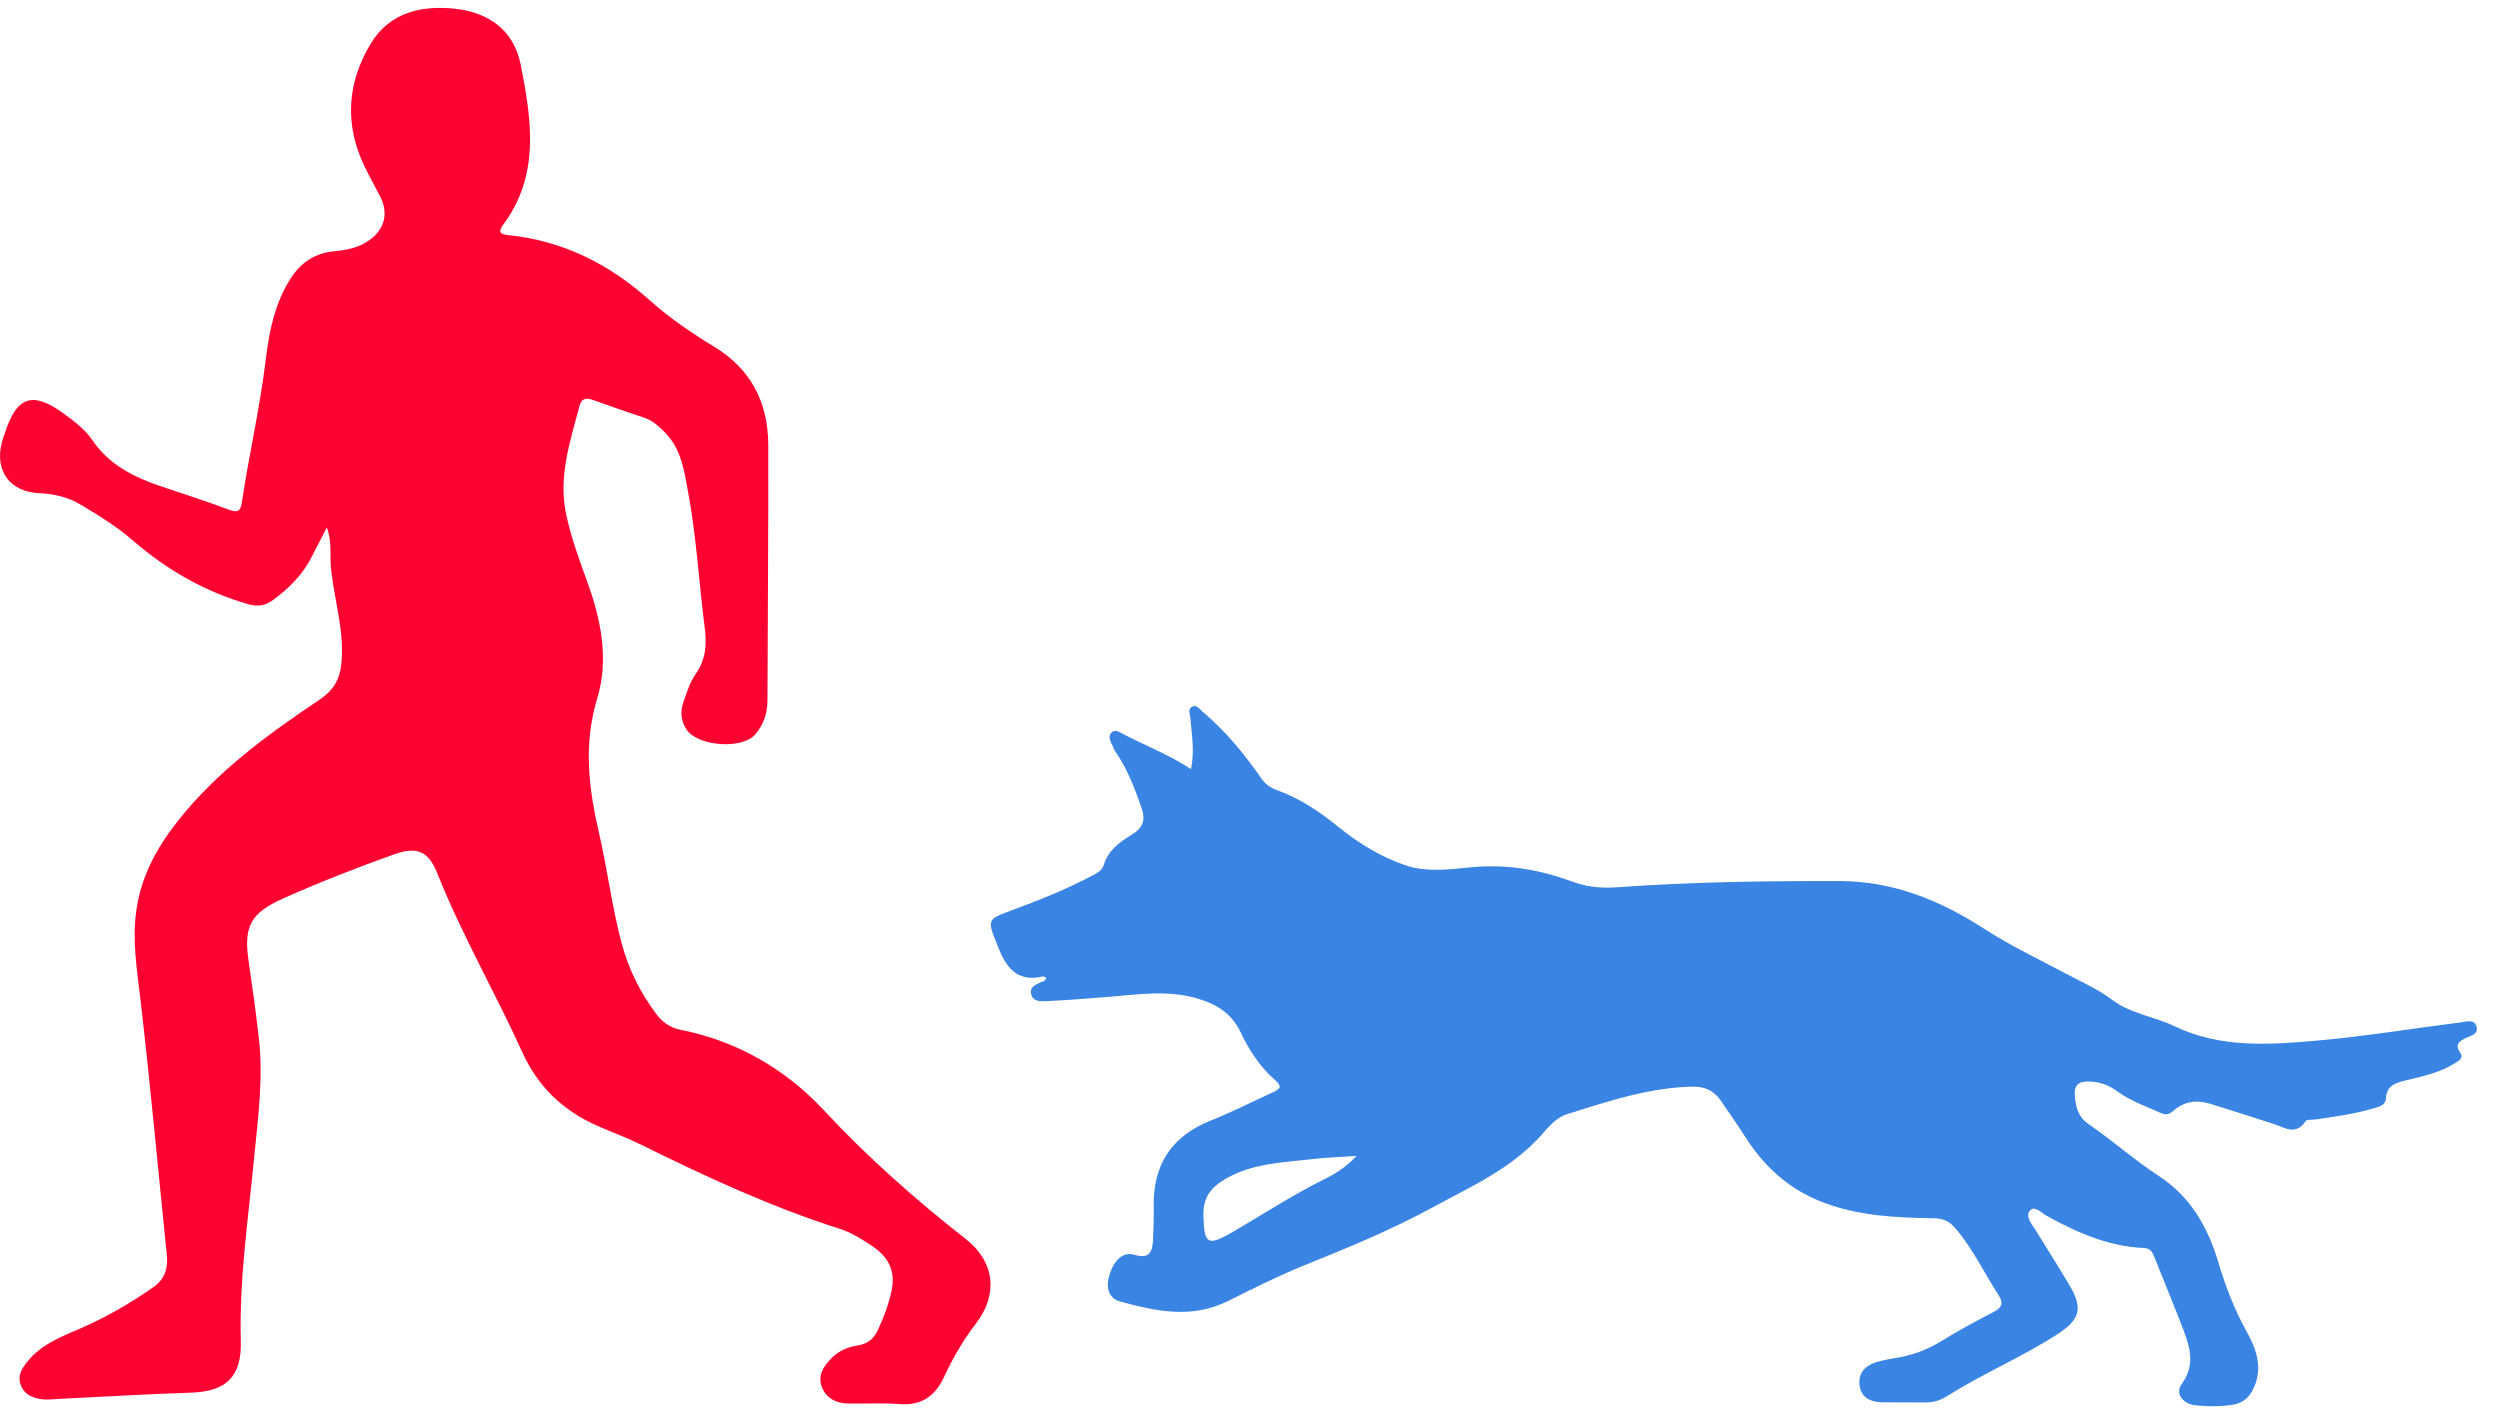
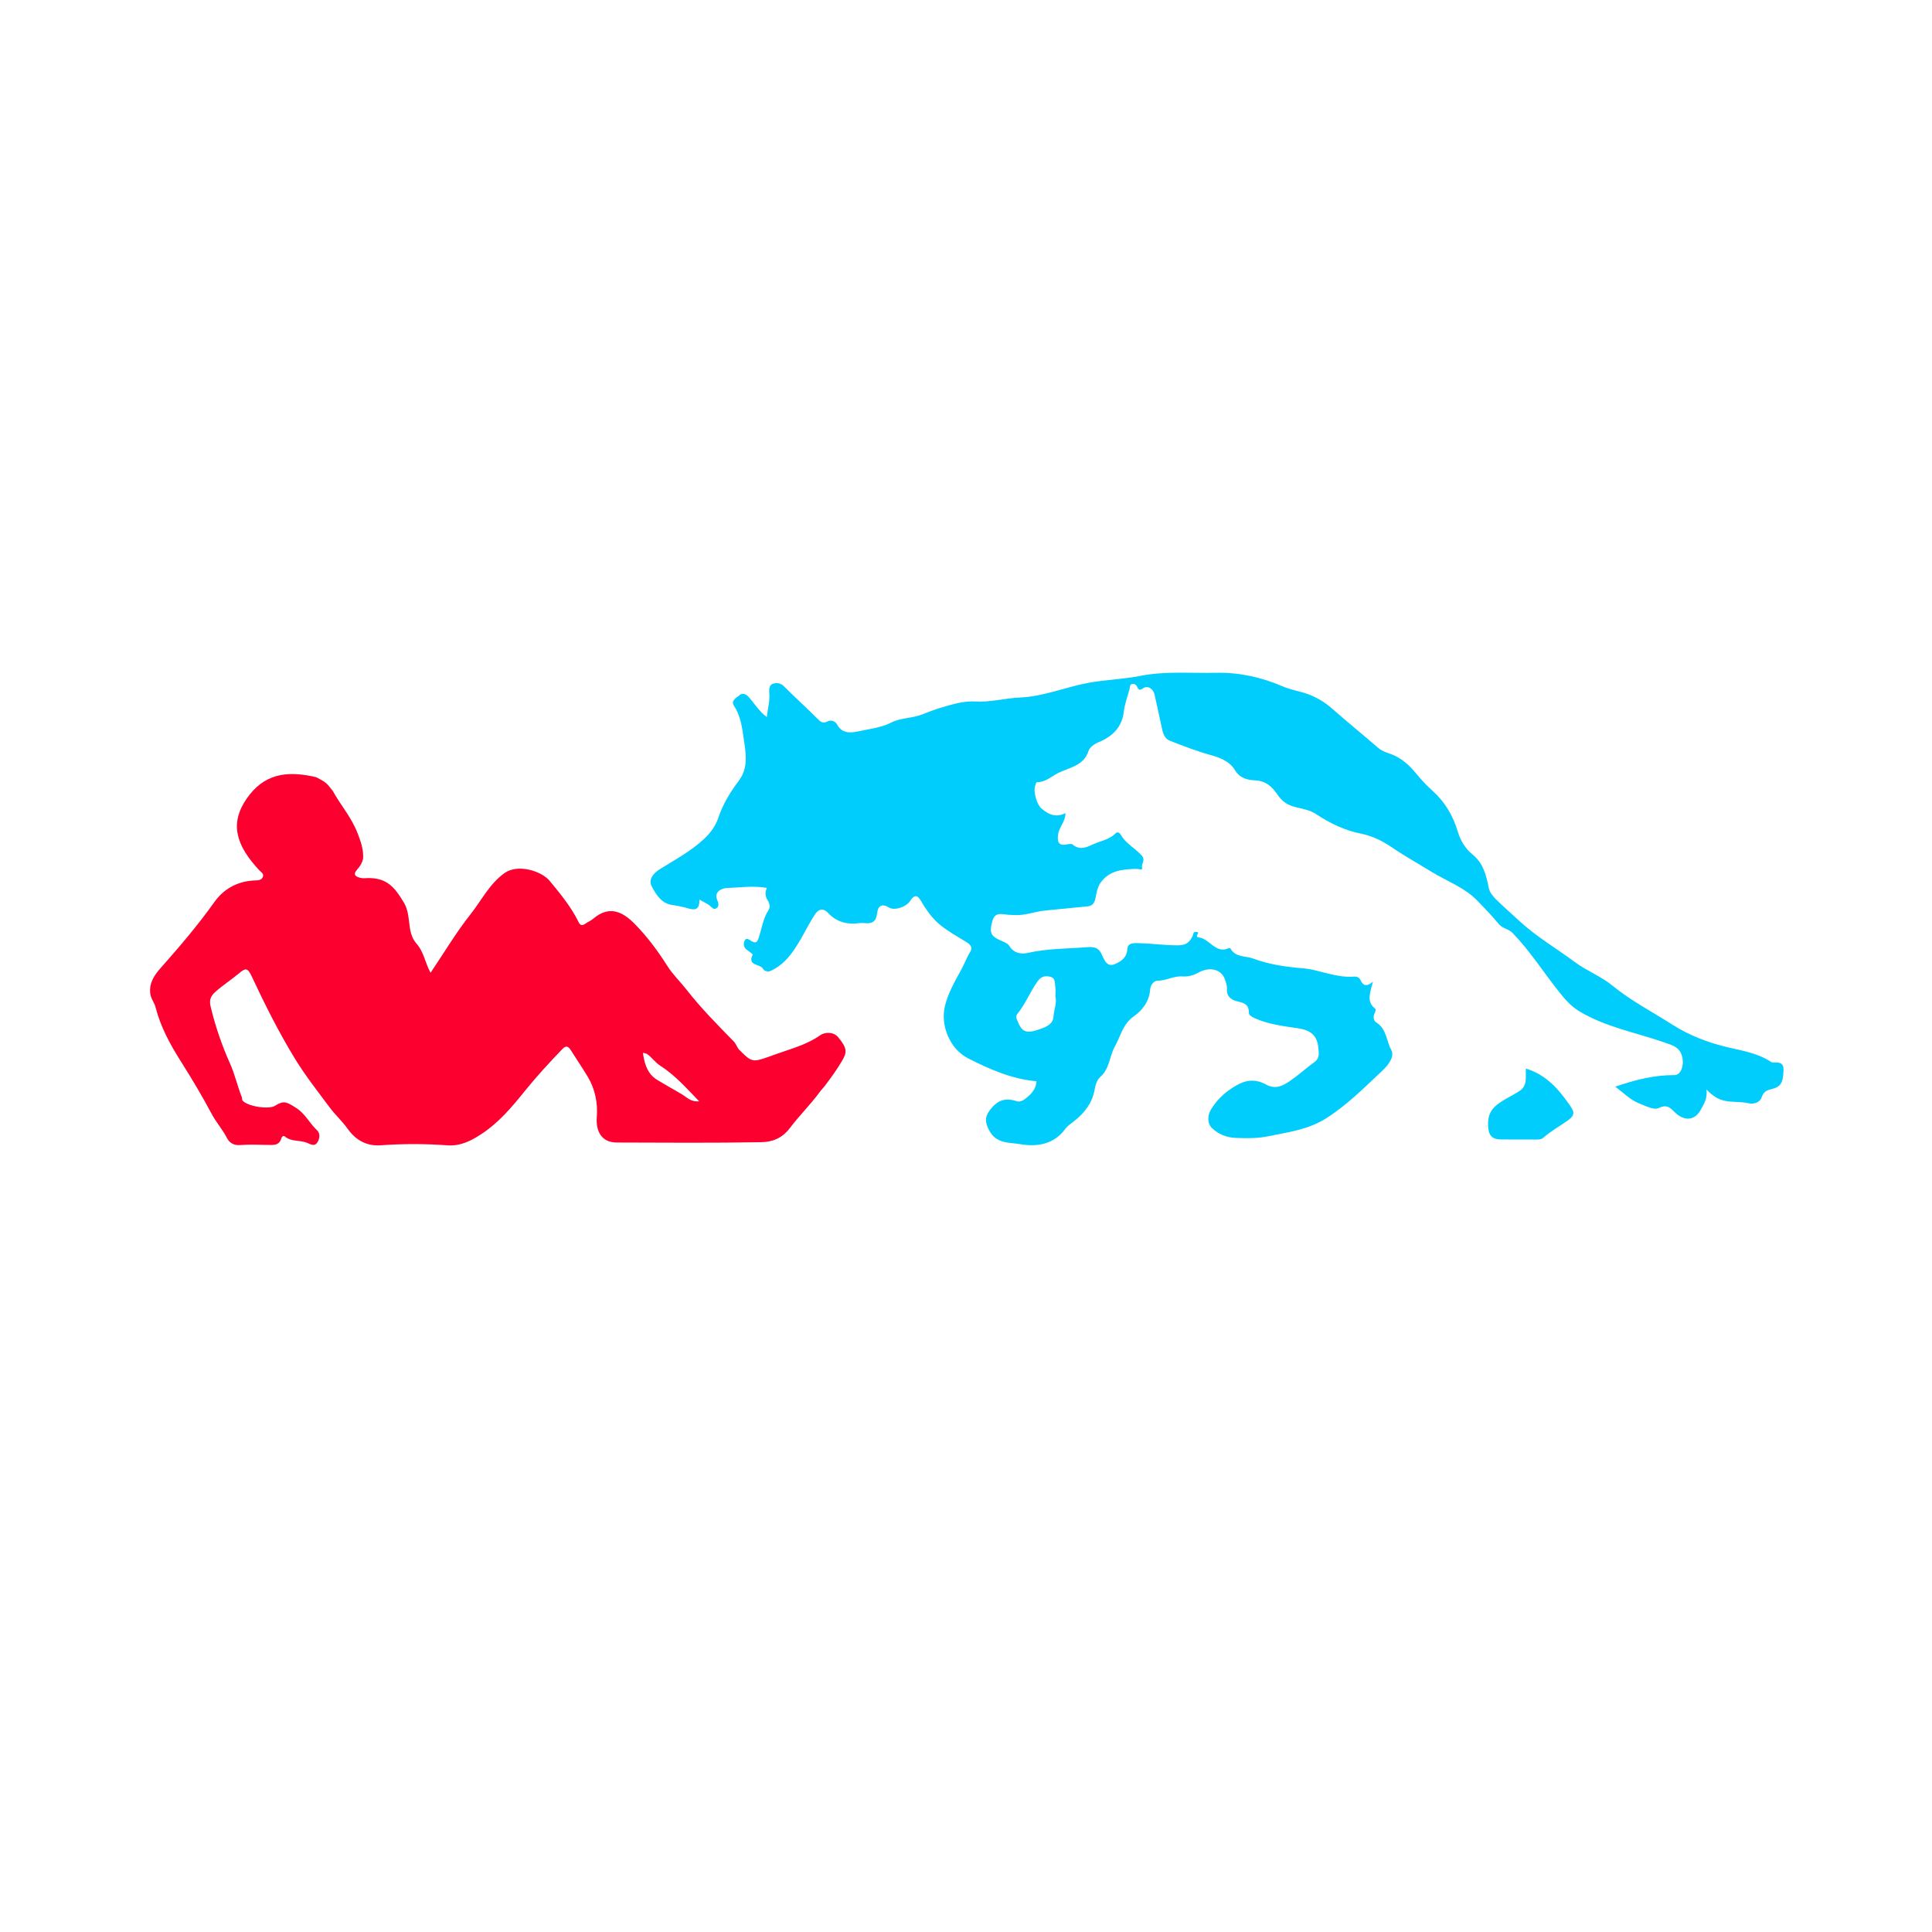
- <svg xmlns="http://www.w3.org/2000/svg" width="99" height="56" viewBox="0 0 99 56" fill="none">
-   <path d="M12.945 20.882C12.698 21.362 12.507 21.739 12.311 22.111C11.957 22.787 11.431 23.304 10.826 23.751C10.514 23.984 10.211 24.035 9.834 23.928C8.124 23.434 6.615 22.577 5.274 21.413C4.622 20.849 3.891 20.398 3.16 19.965C2.699 19.69 2.135 19.555 1.567 19.531C0.403 19.489 -0.221 18.651 0.072 17.52C0.105 17.394 0.151 17.273 0.193 17.147C0.663 15.689 1.292 15.48 2.517 16.374C2.941 16.681 3.369 17.003 3.658 17.431C4.315 18.395 5.274 18.884 6.331 19.243C7.249 19.555 8.171 19.843 9.075 20.188C9.438 20.328 9.531 20.202 9.578 19.89C9.866 17.98 10.304 16.094 10.532 14.175C10.667 13.072 10.896 11.982 11.515 11.018C11.925 10.38 12.488 10.017 13.252 9.947C13.736 9.905 14.207 9.807 14.621 9.514C15.217 9.094 15.394 8.466 15.068 7.809C14.859 7.395 14.626 6.989 14.426 6.57C13.634 4.912 13.75 3.273 14.682 1.727C15.427 0.492 16.68 0.208 17.993 0.343C19.325 0.479 20.35 1.182 20.62 2.56C21.044 4.721 21.398 6.91 19.935 8.885C19.763 9.118 19.73 9.271 20.103 9.309C22.278 9.523 24.127 10.454 25.738 11.898C26.521 12.597 27.382 13.184 28.272 13.724C29.762 14.627 30.419 15.959 30.424 17.636C30.433 21.003 30.4 24.375 30.391 27.742C30.391 28.245 30.237 28.702 29.911 29.079C29.39 29.689 27.624 29.558 27.182 28.883C26.963 28.548 26.93 28.175 27.061 27.812C27.196 27.425 27.317 27.016 27.55 26.69C27.95 26.121 27.992 25.516 27.909 24.878C27.68 23.09 27.582 21.282 27.252 19.503C27.093 18.646 26.986 17.771 26.311 17.105C26.069 16.863 25.836 16.649 25.501 16.537C24.83 16.318 24.164 16.08 23.493 15.843C23.233 15.75 23.032 15.75 22.944 16.085C22.576 17.487 22.106 18.865 22.418 20.356C22.613 21.287 22.944 22.177 23.265 23.066C23.815 24.575 24.113 26.14 23.647 27.668C23.098 29.489 23.312 31.226 23.722 32.991C24.057 34.444 24.234 35.92 24.62 37.364C24.895 38.393 25.356 39.306 25.985 40.149C26.227 40.475 26.53 40.694 26.94 40.778C29.189 41.225 31.103 42.329 32.64 43.982C34.373 45.845 36.259 47.508 38.252 49.072C39.398 49.971 39.533 51.261 38.648 52.412C38.131 53.082 37.721 53.804 37.363 54.568C37.018 55.304 36.473 55.663 35.63 55.602C34.946 55.551 34.256 55.593 33.567 55.579C33.106 55.569 32.724 55.374 32.547 54.927C32.365 54.461 32.617 54.102 32.929 53.781C33.213 53.488 33.586 53.339 33.968 53.278C34.368 53.217 34.606 53.008 34.764 52.668C34.997 52.16 35.197 51.653 35.309 51.094C35.481 50.265 35.127 49.724 34.489 49.31C34.103 49.059 33.693 48.798 33.26 48.663C30.503 47.787 27.89 46.567 25.305 45.291C24.756 45.021 24.173 44.816 23.614 44.564C22.273 43.963 21.291 43.018 20.676 41.653C19.6 39.283 18.291 37.024 17.323 34.598C16.955 33.671 16.489 33.513 15.562 33.848C14.09 34.374 12.637 34.942 11.212 35.58C9.955 36.144 9.638 36.656 9.843 38.044C9.992 39.055 10.132 40.07 10.248 41.085C10.434 42.673 10.22 44.248 10.066 45.822C9.834 48.248 9.47 50.656 9.536 53.106C9.578 54.522 8.953 55.104 7.561 55.15C5.814 55.206 4.068 55.313 2.321 55.397C2.117 55.406 1.912 55.434 1.707 55.416C1.325 55.374 0.971 55.248 0.822 54.843C0.677 54.452 0.882 54.167 1.115 53.883C1.674 53.208 2.466 52.919 3.234 52.584C4.24 52.142 5.19 51.592 6.089 50.959C6.527 50.651 6.662 50.214 6.606 49.697C6.257 46.287 5.949 42.878 5.549 39.474C5.414 38.328 5.232 37.206 5.4 36.041C5.591 34.705 6.196 33.587 7.016 32.544C8.581 30.55 10.597 29.088 12.67 27.696C13.196 27.342 13.457 26.909 13.518 26.284C13.653 24.939 13.201 23.667 13.094 22.354C13.075 21.888 13.131 21.418 12.945 20.882Z" fill="#FE0332" />
-   <path d="M41.424 38.715C41.378 38.701 41.326 38.659 41.289 38.668C40.232 38.92 39.813 38.254 39.496 37.429C39.464 37.341 39.426 37.257 39.394 37.169C39.11 36.465 39.179 36.377 39.869 36.121C41.019 35.697 42.169 35.254 43.255 34.672C43.436 34.575 43.641 34.472 43.702 34.272C43.879 33.662 44.358 33.336 44.847 33.033C45.262 32.777 45.369 32.469 45.206 31.999C44.931 31.207 44.638 30.43 44.153 29.736C44.121 29.689 44.107 29.633 44.084 29.587C43.99 29.4 43.855 29.177 44.009 29.014C44.167 28.851 44.382 29.018 44.549 29.107C45.406 29.545 46.305 29.894 47.162 30.457C47.316 29.745 47.19 29.093 47.139 28.441C47.129 28.287 47.018 28.078 47.209 27.984C47.395 27.891 47.507 28.087 47.628 28.189C48.531 28.948 49.276 29.857 49.947 30.821C50.11 31.058 50.31 31.198 50.594 31.3C51.498 31.622 52.28 32.162 53.021 32.763C53.822 33.41 54.707 33.946 55.671 34.272C56.505 34.551 57.413 34.425 58.274 34.342C59.662 34.211 60.985 34.439 62.27 34.914C62.871 35.138 63.462 35.18 64.077 35.133C67.011 34.924 69.955 34.882 72.894 34.891C74.989 34.901 76.852 35.664 78.585 36.787C79.637 37.467 80.764 37.998 81.863 38.584C82.474 38.906 83.098 39.185 83.652 39.6C84.378 40.145 85.305 40.252 86.111 40.638C87.946 41.519 89.888 41.374 91.816 41.202C93.702 41.034 95.579 40.722 97.461 40.484C97.684 40.457 97.996 40.345 98.075 40.671C98.145 40.96 97.838 41.011 97.651 41.104C97.386 41.234 97.2 41.355 97.423 41.686C97.572 41.91 97.377 41.998 97.209 42.105C96.618 42.483 95.938 42.618 95.276 42.781C94.88 42.878 94.513 42.981 94.485 43.484C94.466 43.777 94.215 43.824 94.014 43.884C93.269 44.108 92.496 44.215 91.728 44.327C91.583 44.35 91.355 44.318 91.299 44.401C90.917 44.979 90.489 44.657 90.051 44.513C89.208 44.234 88.36 43.973 87.513 43.707C86.977 43.54 86.483 43.619 86.06 43.992C85.897 44.136 85.761 44.164 85.557 44.071C84.984 43.81 84.378 43.605 83.861 43.228C83.507 42.967 83.13 42.827 82.683 42.827C82.287 42.827 82.133 42.999 82.161 43.367C82.199 43.815 82.269 44.21 82.706 44.513C83.656 45.165 84.523 45.938 85.487 46.567C86.754 47.396 87.424 48.588 87.843 49.976C88.127 50.926 88.472 51.839 88.956 52.71C89.366 53.441 89.636 54.205 89.208 55.043C89.04 55.369 88.803 55.556 88.444 55.621C87.941 55.709 87.438 55.7 86.94 55.649C86.418 55.593 86.129 55.164 86.395 54.806C86.921 54.093 86.744 53.399 86.474 52.691C86.102 51.718 85.701 50.758 85.319 49.794C85.24 49.599 85.17 49.431 84.905 49.422C83.512 49.361 82.273 48.821 81.072 48.16C80.857 48.043 80.578 47.736 80.401 47.922C80.177 48.164 80.457 48.467 80.611 48.714C81.067 49.459 81.542 50.195 81.98 50.945C82.511 51.853 82.329 52.286 81.444 52.854C80.047 53.753 78.515 54.396 77.113 55.281C76.857 55.444 76.577 55.537 76.27 55.537C75.692 55.532 75.115 55.541 74.537 55.532C74.058 55.523 73.676 55.332 73.634 54.81C73.597 54.335 73.899 54.056 74.337 53.93C74.552 53.87 74.77 53.823 74.989 53.79C75.66 53.693 76.279 53.474 76.866 53.115C77.546 52.696 78.249 52.314 78.962 51.946C79.302 51.769 79.33 51.578 79.144 51.289C78.58 50.414 78.133 49.468 77.453 48.663C77.22 48.383 76.987 48.253 76.61 48.244C75.082 48.22 73.573 48.16 72.111 47.582C70.779 47.056 69.824 46.148 69.084 44.979C68.786 44.508 68.46 44.052 68.148 43.591C67.864 43.172 67.482 43.018 67.007 43.032C65.288 43.069 63.677 43.614 62.065 44.117C61.646 44.248 61.339 44.602 61.073 44.909C59.881 46.269 58.265 46.977 56.737 47.81C55.089 48.709 53.347 49.422 51.605 50.125C50.59 50.54 49.607 51.033 48.624 51.522C47.195 52.235 45.755 51.928 44.34 51.532C43.86 51.397 43.79 50.926 43.944 50.456C44.135 49.878 44.479 49.557 44.936 49.692C45.513 49.864 45.634 49.575 45.658 49.124C45.681 48.677 45.695 48.23 45.686 47.782C45.658 46.124 46.389 44.993 47.949 44.373C48.778 44.043 49.575 43.633 50.385 43.265C50.646 43.148 50.823 43.055 50.497 42.776C49.896 42.254 49.463 41.584 49.132 40.885C48.773 40.14 48.21 39.781 47.46 39.553C46.221 39.176 44.978 39.395 43.744 39.488C42.966 39.548 42.188 39.614 41.41 39.646C41.187 39.656 40.926 39.66 40.842 39.399C40.744 39.083 41.014 38.994 41.233 38.887C41.308 38.859 41.415 38.85 41.424 38.715ZM53.719 45.775C53.03 45.822 52.476 45.84 51.926 45.906C50.771 46.041 49.593 46.064 48.531 46.683C47.94 47.028 47.637 47.424 47.656 48.146C47.688 49.296 47.823 49.366 48.867 48.756C50.054 48.062 51.205 47.312 52.443 46.697C52.867 46.488 53.286 46.236 53.719 45.775Z" fill="#3A84E3" />
+ <svg xmlns="http://www.w3.org/2000/svg" viewBox="0 0 345.6 345.6" height="345.6" width="345.6" xml:space="preserve">
+   <defs>
+     <clipPath id="a" clipPathUnits="userSpaceOnUse">
+       <path d="M0 259.2h259.2V0H0Z" />
+     </clipPath>
+   </defs>
+   <g clip-path="url(#a)" transform="matrix(1.33333 0 0 -1.33333 0 345.6)">
+     <path style="fill:#01cdfd;fill-opacity:1;fill-rule:nonzero;stroke:none" d="M0 0c0 .532.043.896-.01 1.246-.084.561.065 1.279-.768 1.441-.699.136-1.17-.007-1.656-.692-.977-1.38-1.585-2.978-2.651-4.291-.241-.296-.183-.526-.048-.855.433-1.058.801-1.867 2.323-1.436 1.403.397 2.468.819 2.54 1.836C-.201-1.773.221-.827 0 0m1.341 24.626C1.388 23.538.5 22.775.358 21.73c-.154-1.131.187-1.533 1.284-1.289.219.049.542.074.682-.046.893-.771 1.833-.388 2.645-.001 1.021.487 2.214.633 3.064 1.478.342.34.605.074.764-.2.666-1.149 1.876-1.747 2.748-2.7.638-.697-.093-1.134.093-1.712.111-.346-.568-.107-.879-.119-1.782-.074-3.514-.199-4.691-1.848-.49-.686-.547-1.486-.731-2.243-.151-.62-.471-.885-1.041-.943q-2.82-.284-5.641-.553c-1.403-.133-2.739-.701-4.182-.61-.267.017-.539.014-.814.037-.824.07-1.764.424-2.112-.821-.436-1.556-.241-2.036 1.094-2.625.426-.187.964-.382 1.18-.737.613-1.006 1.619-1.125 2.482-.93 2.63.595 5.292.555 7.945.764 1.132.089 1.626-.145 2.039-1.117.284-.669.688-1.559 1.642-1.169.859.351 1.648.847 1.726 2.063.061.94 1.161.766 1.722.753 1.706-.038 3.397-.302 5.126-.28 1.06.014 1.51.452 1.899 1.224.117.231.042.607.452.582.615-.037.059-.376.132-.555.027-.066.069-.179.106-.179 1.545-.033 2.319-2.28 4.163-1.456.061.027.203.005.227-.039.686-1.236 2.014-.968 3.071-1.361 2.24-.832 4.571-1.13 6.915-1.326.851-.071 1.636-.32 2.44-.515 1.374-.334 2.731-.697 4.169-.572a.84.84 0 0 0 .879-.506c.307-.664.748-.938 1.644-.173-.364-1.468-.913-2.643.273-3.602.221-.179-.024-.535-.111-.789-.152-.444-.03-.888.292-1.084 1.374-.839 1.334-2.462 2-3.672.494-.898-.388-2.039-1.146-2.751-2.411-2.26-4.727-4.615-7.556-6.416-2.418-1.54-5.1-1.874-7.787-2.425-1.485-.305-2.914-.28-4.392-.22-1.244.051-2.333.517-3.155 1.303-.672.643-.628 1.728-.127 2.541.911 1.478 2.193 2.588 3.753 3.391 1.222.63 2.475.569 3.569-.052 1.28-.726 2.264-.22 3.224.435 1.161.793 2.212 1.746 3.346 2.58.713.524.549 1.205.489 1.892-.142 1.639-1.031 2.353-2.658 2.603-2.002.308-4.047.522-5.929 1.391-.346.16-.734.39-.73.709.016 1.085-.611 1.31-1.514 1.516-.784.178-1.511.625-1.428 1.7.031.407-.14.842-.272 1.247-.441 1.343-1.999 1.782-3.56.915-.685-.38-1.427-.56-2.112-.509-1.19.089-2.198-.574-3.361-.576-.484-.001-.944-.521-.993-1.166-.117-1.576-1.015-2.784-2.2-3.613-1.483-1.038-1.78-2.694-2.558-4.086-.721-1.292-.675-2.937-1.928-4.034-.493-.432-.667-1.147-.806-1.883-.314-1.656-1.355-2.977-2.658-4.013-.432-.344-.921-.653-1.237-1.084-1.551-2.116-3.845-2.434-6.067-2.045-1.398.245-3.212.01-4.153 1.861-.506.994-.626 1.656-.009 2.546 1.027 1.48 2.137 1.868 3.711 1.352.609-.2 1.153.314 1.582.687.59.515 1.04 1.179 1.066 1.991-3.286.287-6.251 1.592-9.155 3.064-2.414 1.223-3.768 4.351-3.125 7.022.423 1.756 1.316 3.288 2.17 4.846.446.813.756 1.69 1.254 2.485.309.494.005.92-.499 1.227-1.162.71-2.359 1.383-3.428 2.218-1.151.899-1.993 2.098-2.733 3.372-.481.827-.926.77-1.444-.059-.471-.754-2.046-1.34-2.823-.87-1.065.645-1.496.111-1.595-.777-.124-1.104-.672-1.422-1.664-1.313a3 3 0 0 1-.719 0c-1.619-.225-3.056.139-4.188 1.358-.747.804-1.386.415-1.799-.229-.901-1.404-1.614-2.928-2.517-4.33-.867-1.344-1.908-2.557-3.441-3.224-.413-.18-.874.082-.952.255-.332.742-2.199.373-1.415 1.934.039.077-.553.471-.852.716-.413.338-.399.845-.215 1.198.237.458.642.055.906-.091.59-.326.76-.168.972.457.418 1.237.569 2.567 1.314 3.7.262.4.147.913-.132 1.352-.318.501-.349 1.039-.093 1.629-1.823.325-3.647.047-5.45-.022-.406-.016-1.744-.391-1.192-1.639.149-.337.266-.788-.085-1.046-.446-.327-.68.164-.993.378-.413.281-.868.501-1.33.761.03-1.143-.366-1.514-1.429-1.2-.756.224-1.5.371-2.28.486-1.378.203-2.121 1.414-2.68 2.47-.461.869.1 1.708 1.08 2.321 2.053 1.287 4.219 2.429 5.999 4.121.834.793 1.485 1.685 1.859 2.802.605 1.81 1.597 3.43 2.739 4.945 1.288 1.71.961 3.602.684 5.478-.233 1.568-.4 3.158-1.316 4.552-.507.772.371 1.106.752 1.469.257.246.753.238 1.193-.245.793-.87 1.371-1.935 2.451-2.711.107 1.11.428 2.138.324 3.226-.046.487.007 1.071.459 1.231.482.171 1.04.148 1.525-.341 1.434-1.449 2.957-2.809 4.397-4.252.447-.448.761-.807 1.462-.439.436.229 1.021.02 1.237-.391.673-1.288 1.856-1.171 2.882-.948 1.474.319 3.018.479 4.389 1.172 1.338.675 2.86.56 4.243 1.126 1.049.43 2.154.807 3.27 1.122 1.264.356 2.515.661 3.799.585 2.038-.121 3.994.45 6.009.534 3.144.131 6.073 1.406 9.153 1.968 2.314.423 4.661.479 6.939.93 3.387.671 6.773.338 10.157.416 3.112.072 6.112-.593 8.961-1.824 1.083-.468 2.234-.627 3.328-1.018a10 10 0 0 0 3.29-1.957c2.03-1.789 4.136-3.49 6.181-5.263.491-.426 1.116-.637 1.647-.82 1.55-.533 2.631-1.618 3.592-2.788a20 20 0 0 1 2.073-2.168c1.692-1.523 2.74-3.347 3.384-5.48.36-1.194.995-2.262 1.969-3.054 1.446-1.177 1.853-2.796 2.187-4.508.104-.534.522-1.067.926-1.471 1.017-1.018 2.112-1.957 3.168-2.936 2.286-2.118 4.982-3.686 7.468-5.534 1.59-1.182 3.496-1.892 5.046-3.163 2.457-2.015 5.286-3.475 7.947-5.177 2.296-1.468 4.838-2.464 7.589-3.102 1.829-.424 3.829-.761 5.518-1.806.132-.082.274-.207.413-.208.773-.006 1.517.115 1.464-1.117-.069-1.596-.325-2.17-1.698-2.486-.657-.151-1.009-.409-1.229-1.064-.261-.777-1.16-.943-1.72-.814-1.048.242-2.105.121-3.151.322-.956.183-1.67.647-2.536 1.522.148-1.27-.383-2-.799-2.761-.731-1.339-2.124-1.569-3.421-.313-.634.614-1.066 1.147-2.196.593-.624-.306-1.759.289-2.609.62-1.188.463-2.082 1.399-3.209 2.246 2.643.917 5.218 1.568 7.936 1.557.841-.003 1.252 1.206 1.092 2.203-.244 1.514-1.238 1.757-2.472 2.186-3.82 1.329-7.865 2.047-11.403 4.182-1.157.698-1.976 1.687-2.76 2.674-2.061 2.598-3.843 5.408-6.165 7.813-.561.581-1.351.587-1.857 1.204-.893 1.086-1.877 2.1-2.855 3.114-1.761 1.824-4.158 2.648-6.254 3.947-1.699 1.052-3.451 2.009-5.106 3.146-1.272.874-2.69 1.608-4.276 1.923-2.185.435-4.174 1.393-6.019 2.618-.903.6-1.931.716-2.921.983-.962.259-1.662.755-2.236 1.597-.701 1.028-1.518 1.872-2.997 1.948-.995.051-2.055.227-2.767 1.426-.59.995-1.793 1.58-3.061 1.925-1.935.526-3.82 1.255-5.689 1.992-.564.222-.847.84-.979 1.483-.32 1.558-.694 3.104-1.016 4.662-.16.77-.921 1.308-1.53.881-.485-.339-.599-.264-.812.179-.124.256-.366.465-.678.386-.341-.086-.276-.452-.345-.696-.284-1-.645-1.997-.765-3.019-.251-2.132-1.563-3.344-3.381-4.094-.628-.259-1.216-.731-1.351-1.157-.64-2.025-2.546-2.224-4.036-2.957-.909-.447-1.696-1.228-2.808-1.251-.241-.005-.24-.276-.309-.457-.289-.749.169-2.48.812-3.051 1.15-1.02 2.124-1.206 3.283-.627z" transform="translate(141.596 125.492)" />
+     <path style="fill:#fc0030;fill-opacity:1;fill-rule:nonzero;stroke:none" d="M0 0c-1.74 1.803-3.256 3.519-5.199 4.76-.687.439-1.131 1.111-1.771 1.575-.149.108-.372.115-.561.168.012-.11.017-.22.035-.329.218-1.307.625-2.527 1.822-3.271 1.127-.699 2.299-1.327 3.433-2.014C-1.615.509-1.107-.114 0 0m-36.031 17.242c1.77 2.628 3.406 5.384 5.378 7.875 1.465 1.852 2.502 4.03 4.539 5.498 1.778 1.281 4.959.286 6.061-1.045 1.455-1.758 2.9-3.515 3.906-5.584.201-.413.502-.425.867-.168.351.247.766.412 1.089.688 2.197 1.879 4.024.828 5.511-.675 1.683-1.701 3.114-3.625 4.404-5.661.741-1.17 1.771-2.152 2.629-3.252 1.919-2.46 4.113-4.666 6.288-6.889.348-.356.435-.83.783-1.17 1.814-1.778 1.689-1.681 4.919-.523 2.018.724 4.112 1.252 5.928 2.546.503.358 1.703.526 2.379-.289 1.184-1.424 1.224-1.99.55-3.12-.814-1.366-1.374-2.11-2.343-3.415-.195-.263-.425-.469-.677-.813-1.239-1.687-2.756-3.175-4-4.825-1.078-1.43-2.418-1.879-3.823-1.905-6.474-.121-12.952-.065-19.428-.047-1.973.005-2.819 1.46-2.66 3.425.148 1.839-.223 3.748-1.222 5.409-.725 1.206-1.521 2.371-2.27 3.563-.325.519-.644.648-1.119.154-1.764-1.836-3.486-3.701-5.086-5.69-1.691-2.103-3.466-4.201-5.733-5.688-1.345-.883-2.784-1.686-4.653-1.547a61 61 0 0 1-8.867.005c-2.094-.15-3.482.81-4.526 2.272-.716 1.003-1.622 1.81-2.353 2.793-1.601 2.151-3.263 4.257-4.666 6.547-2.187 3.571-4.054 7.317-5.828 11.101-.536 1.146-.856 1.049-1.652.378-1.053-.887-2.22-1.625-3.251-2.556-.652-.59-.768-1.166-.581-1.937a43 43 0 0 1 2.589-7.607c.662-1.463.991-3.03 1.582-4.511.057-.142.014-.339.096-.455.559-.785 3.519-1.269 4.362-.729 1.168.748 1.577.538 2.899-.327 1.189-.777 1.746-2.027 2.73-2.935.473-.437.382-1.144.055-1.656-.367-.575-.866-.263-1.367-.052-.957.403-2.117.108-2.993.857-.207.177-.417-.066-.458-.215-.292-1.069-1.127-.927-1.924-.918-1.199.013-2.405.077-3.596-.022-.858-.071-1.462.304-1.781.933-.59 1.162-1.462 2.122-2.074 3.275-1.265 2.385-2.657 4.708-4.1 6.991-1.448 2.291-2.735 4.645-3.409 7.281-.167.655-.628 1.148-.714 1.855-.179 1.467.62 2.543 1.445 3.475 2.504 2.829 4.952 5.69 7.145 8.776 1.295 1.823 3.159 2.826 5.44 2.916.414.016.841.007 1.051.413.251.487-.225.699-.479.975-1.333 1.455-2.55 3.044-2.898 4.994-.338 1.9.474 3.669 1.635 5.136 2.407 3.044 5.539 3.123 8.933 2.331 1.344-.72 1.344-.72 2.228-1.858 1.07-1.96 2.501-3.489 3.368-5.785.352-.926.783-2.121.686-3.296-.122-.542-.401-1.014-.787-1.44-.664-.734-.162-.97.436-1.127.337-.089.716-.022 1.075-.023 2.441-.002 3.473-1.158 4.746-3.284 1.072-1.792.309-3.954 1.712-5.533.978-1.1 1.155-2.614 1.874-3.89" transform="translate(93.799 111.45)" />
+     <path style="fill:#01cdfd;fill-opacity:1;fill-rule:nonzero;stroke:none" d="M0 0c2.736-.823 4.412-2.782 5.914-4.948.515-.743.76-1.255-.253-1.982-1.104-.793-2.315-1.446-3.337-2.356-.245-.218-.564-.235-.89-.232-1.599.011-3.199-.012-4.799.011-1.149.016-1.619.522-1.694 1.655-.136 2.069.691 2.82 2.476 3.855.595.345 1.22.646 1.783 1.037C.269-2.219-.079-1.043 0 0" transform="translate(204.717 115.835)" />
+   </g>
</svg>
